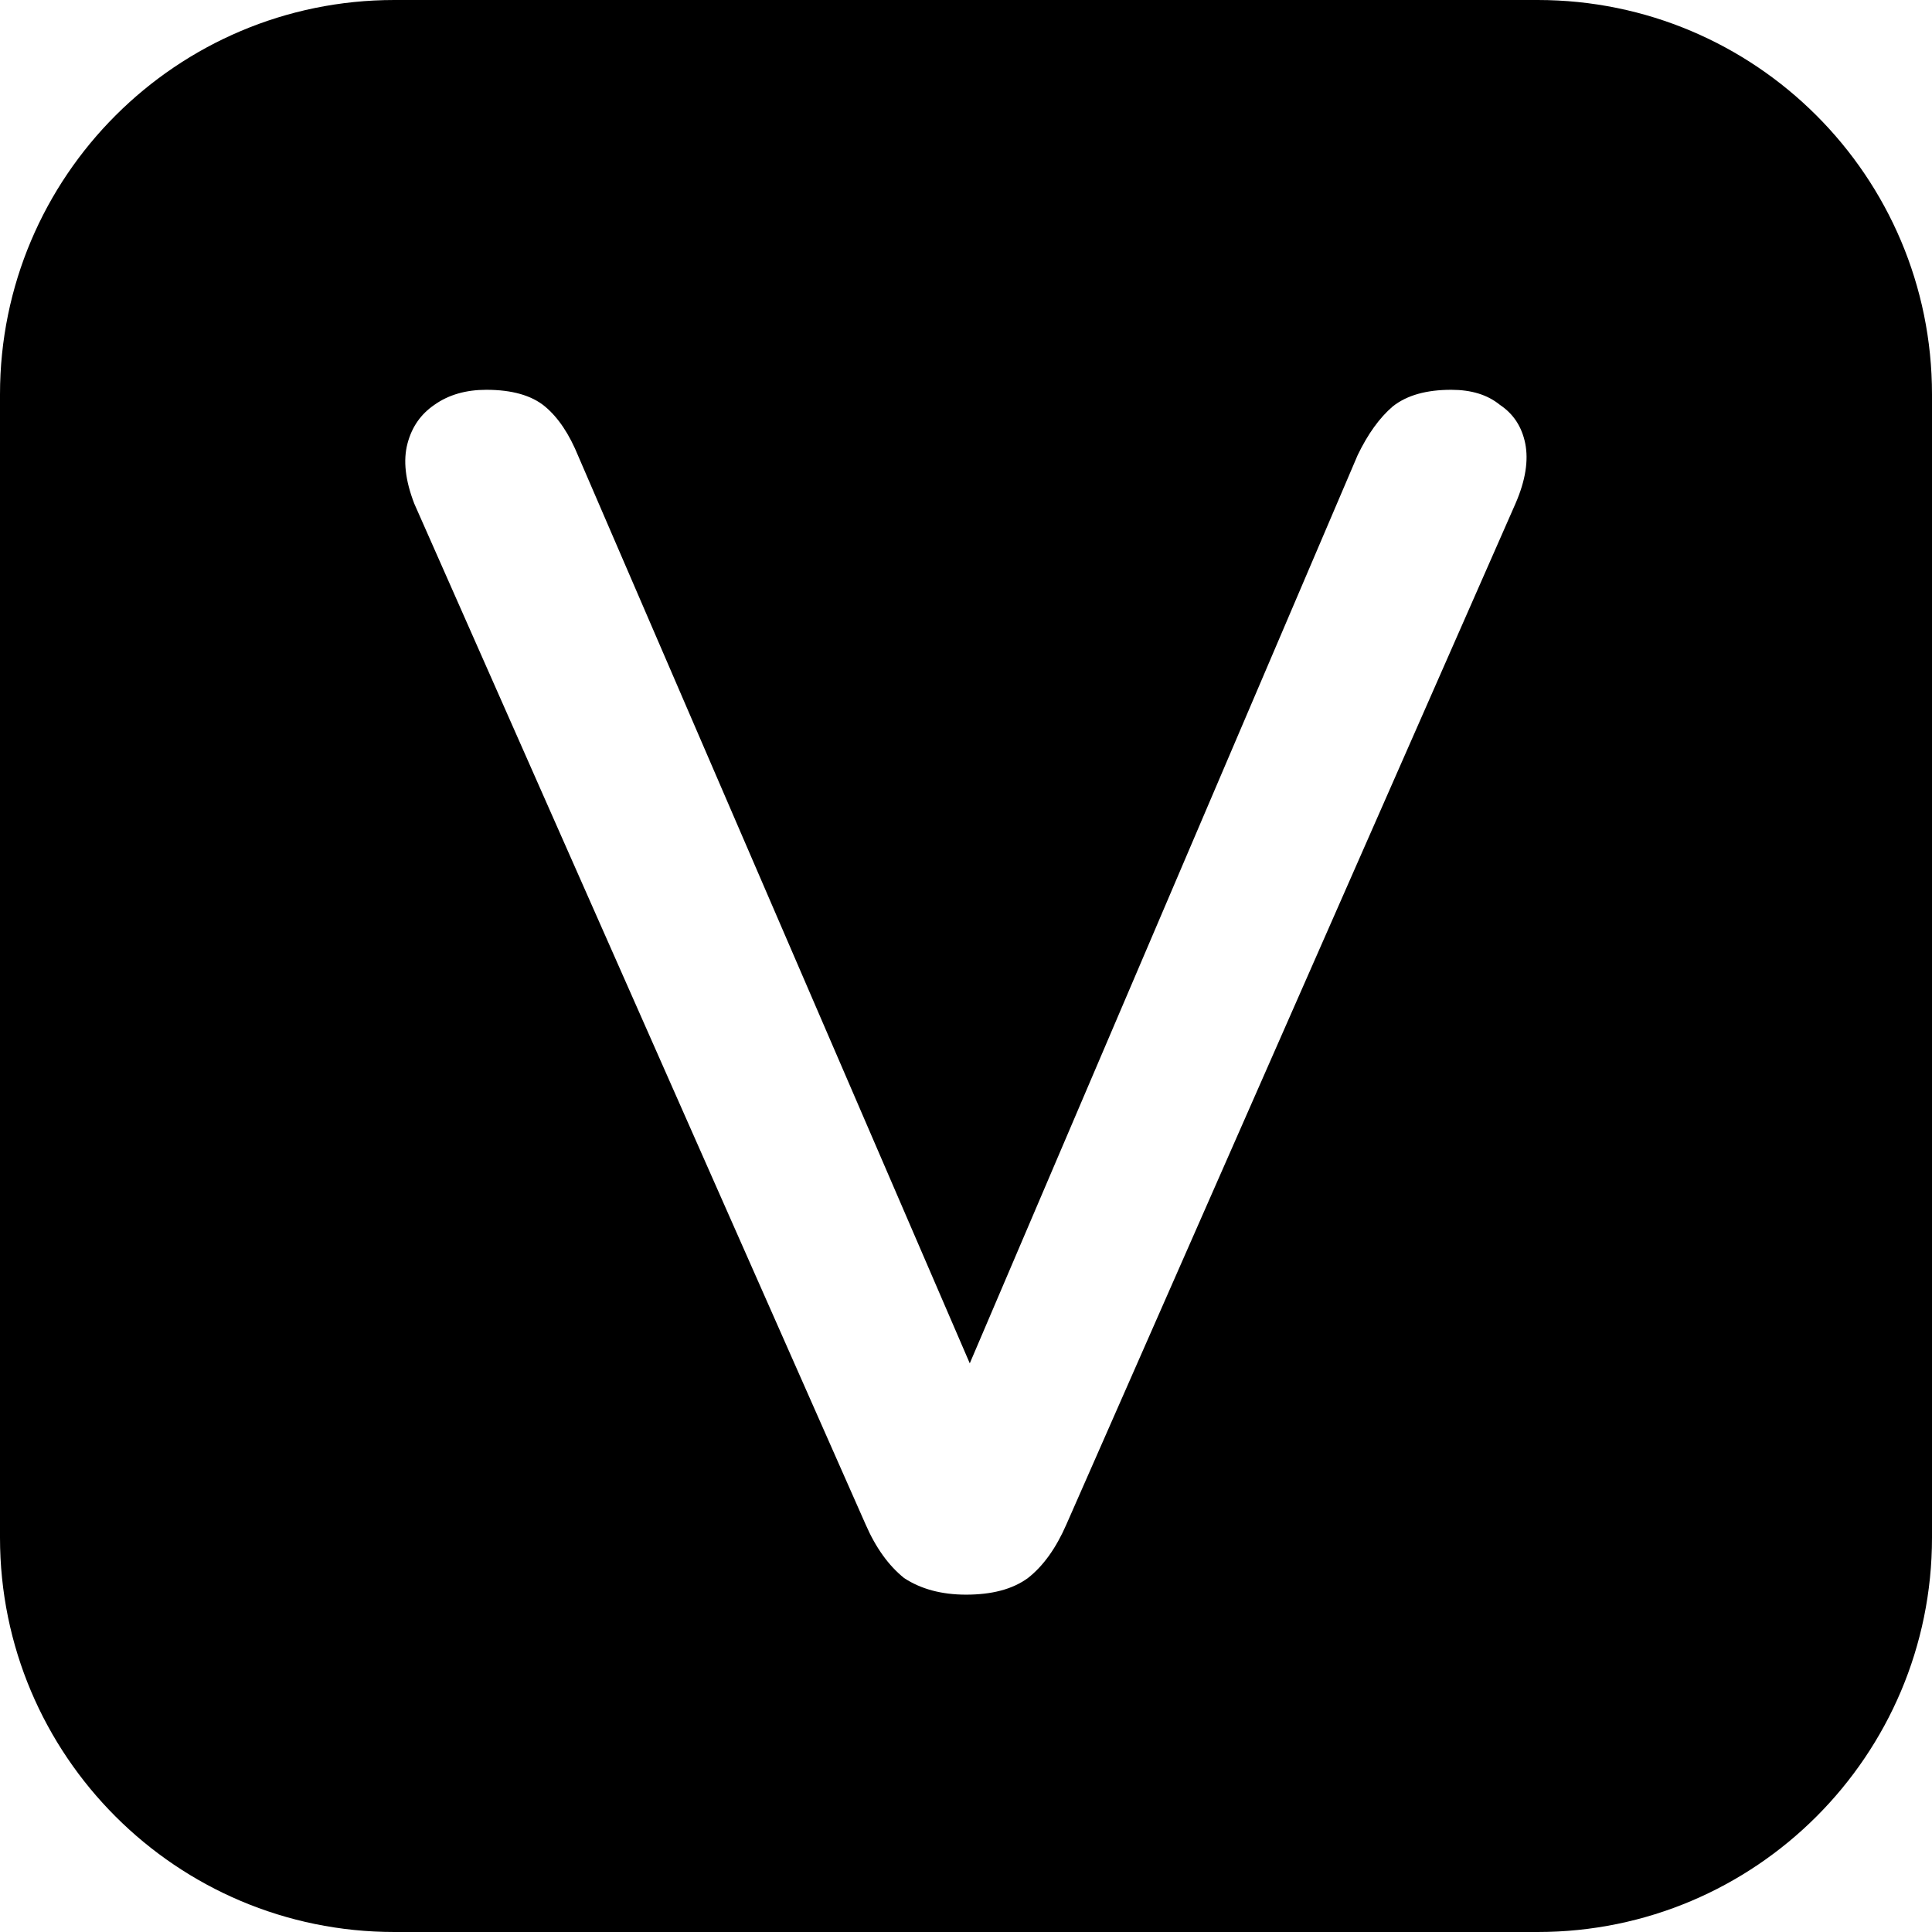
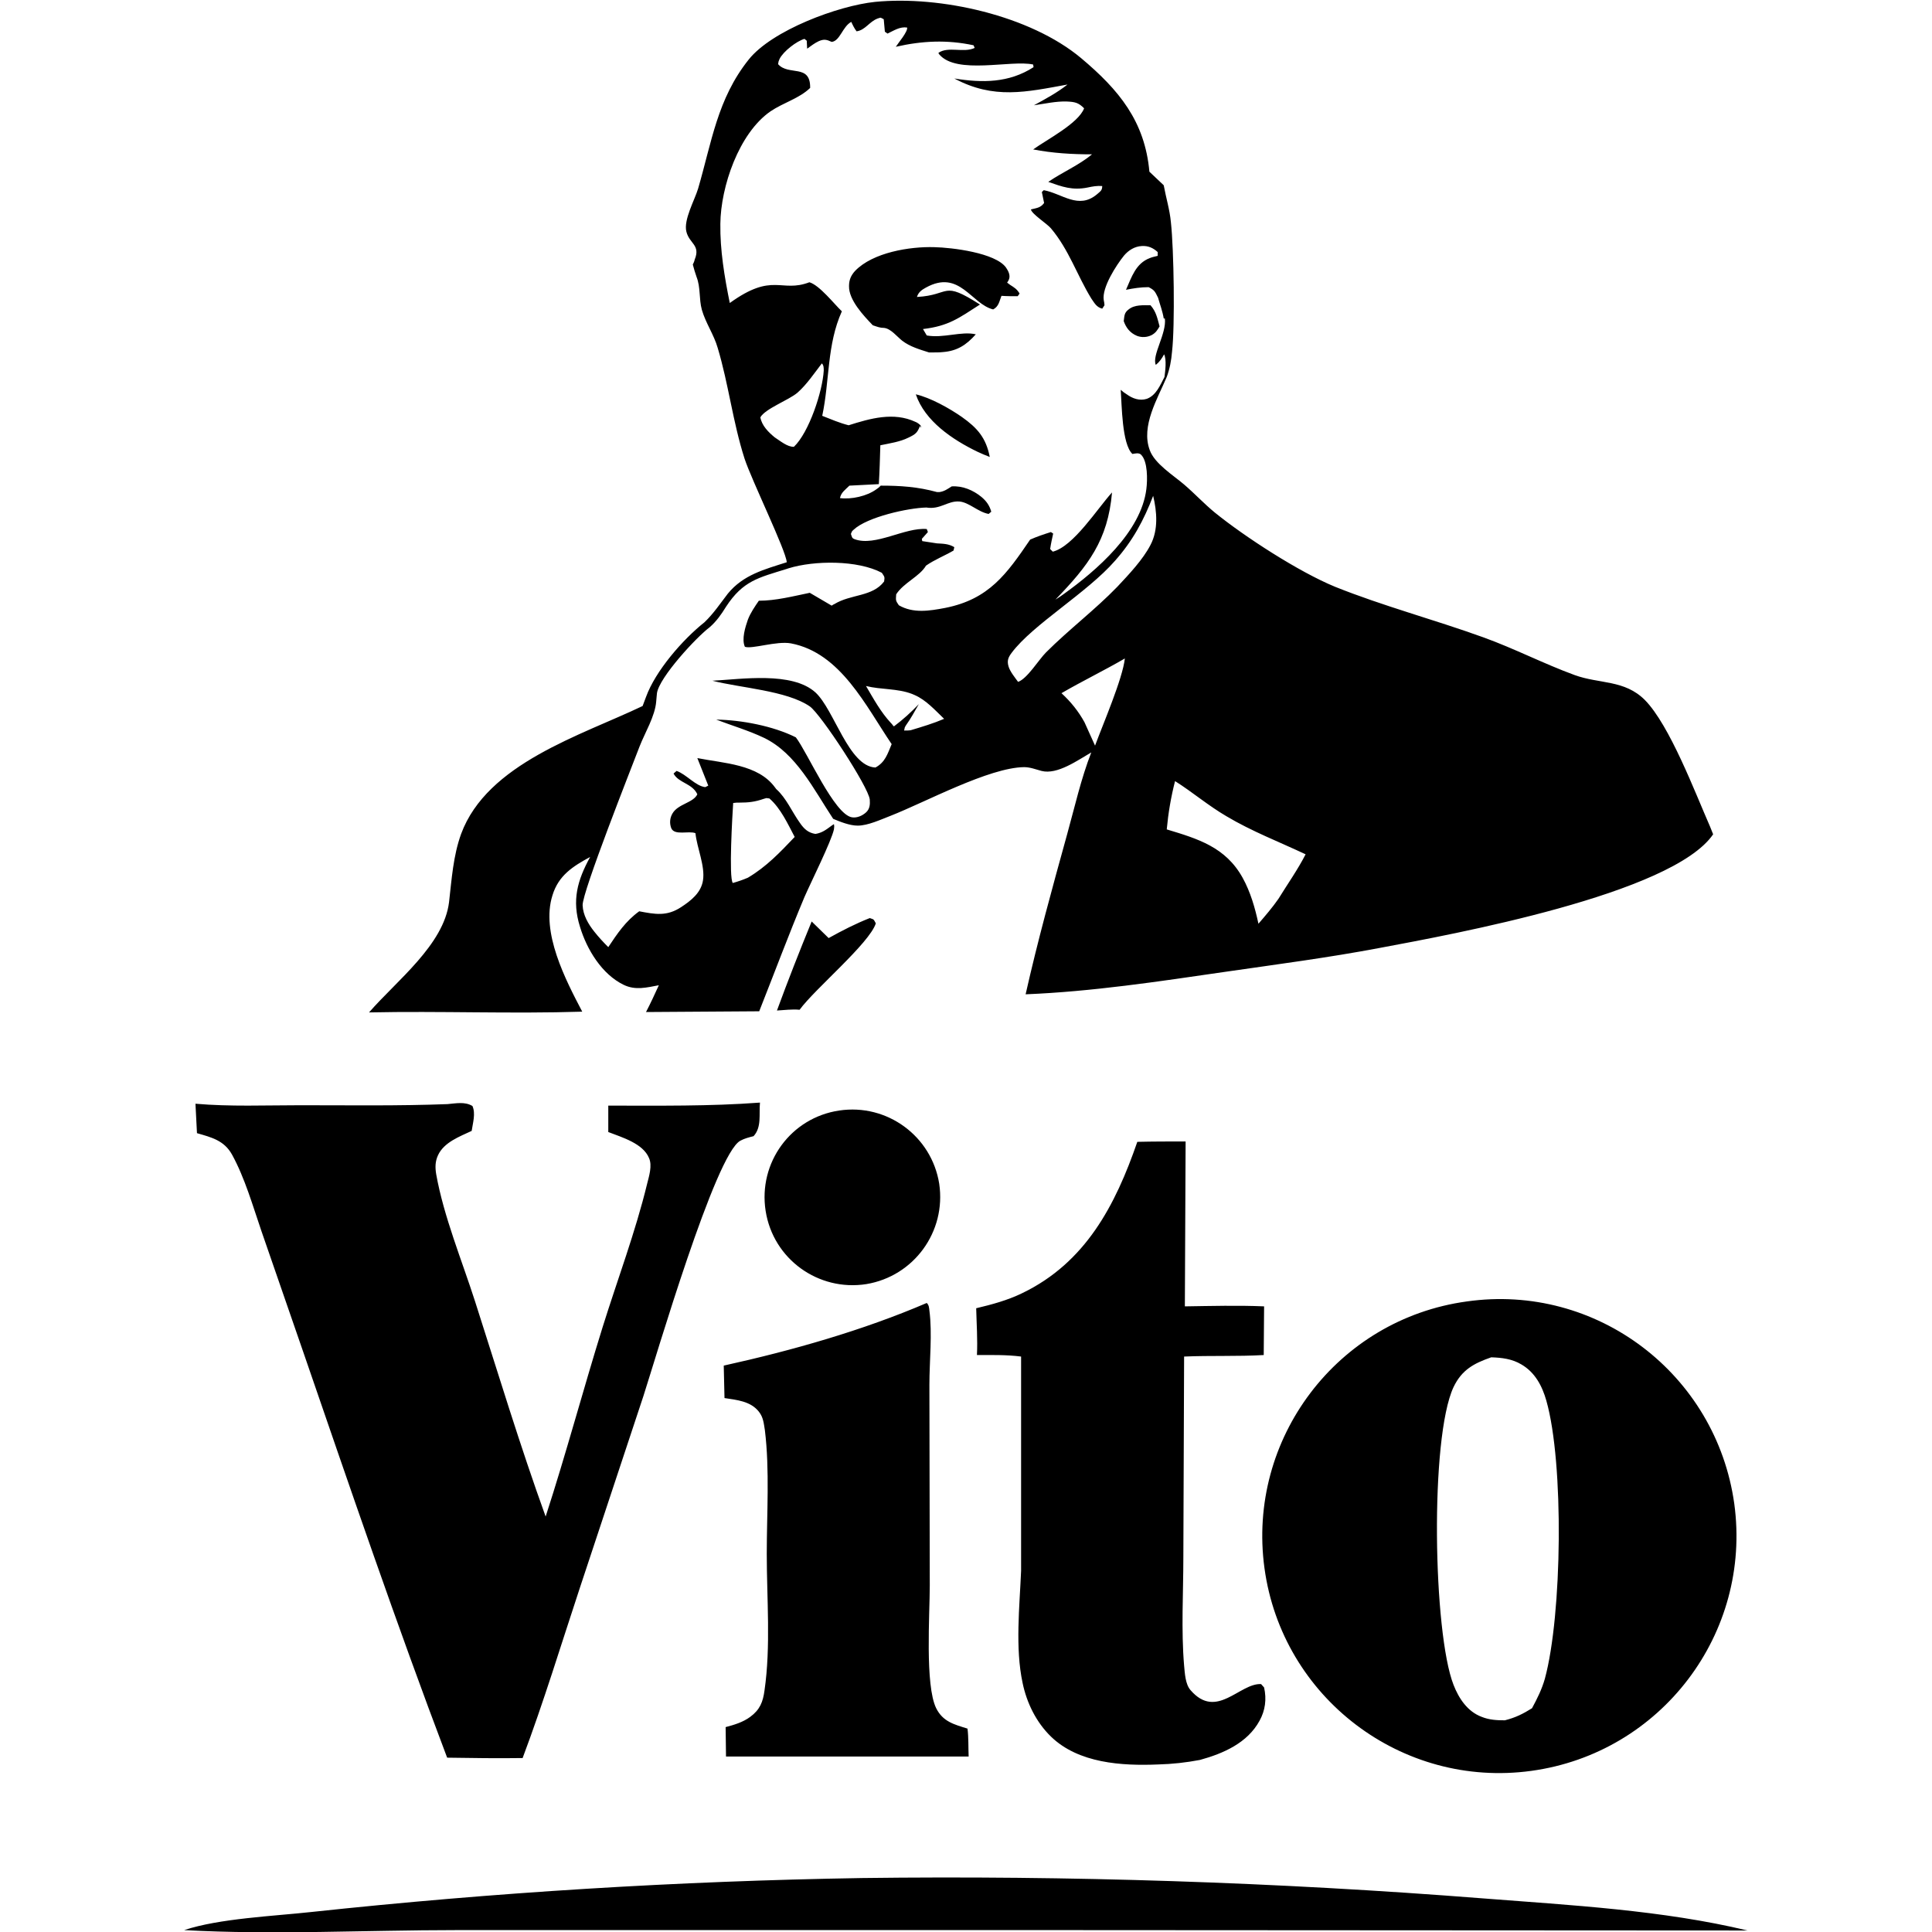
<svg xmlns="http://www.w3.org/2000/svg" xml:space="preserve" viewBox="0 0 512 512">
-   <path d="M407.5 0h-303C46.8 0 0 46.8 0 104.5v303C0 465.2 46.8 512 104.5 512h303c57.7 0 104.5-46.8 104.5-104.5v-303C512 46.8 465.2 0 407.5 0m-5.9 133.5L282.6 404c-2.7 6.2-6.1 11-10.2 14.2-4.1 3-9.6 4.4-16.4 4.4-6.5 0-12-1.5-16.4-4.4-4.1-3.3-7.5-8-10.2-14.2L109.8 133.5c-2.4-6.2-3-11.5-1.8-16s3.6-7.8 7.1-10.2c3.8-2.7 8.4-4 13.8-4 6.8 0 12 1.5 15.5 4.4 3.6 3 6.5 7.4 8.9 13.3L257 361.3l102.8-240.7q4.05-8.4 9.3-12.9c3.8-3 9-4.4 15.5-4.4 5.3 0 9.6 1.3 12.9 4 3.6 2.4 5.8 5.8 6.7 10.2.9 4.5.1 9.8-2.6 16" />
+   <path d="M231.3 86.2c-2.4-2.5-6.4-6.7-6.3-10.4 0-1.6.5-2.8 1.6-4 4.7-4.9 14.5-6.5 21-6.3 4.7.1 16.2 1.5 19 5.4.6.9 1.2 2 .8 3.1-.1.3-.3.6-.5.9l.8.6c1.1.7 1.8 1.1 2.5 2.3l-.5.7c-1.4 0-2.9 0-4.3-.1-.6 1.5-.7 2.8-2.2 3.6-5.8-1.4-8.9-10.7-17.8-5.8-1.1.6-2 1.2-2.4 2.5 9.1-.5 6.5-4.5 16.7 2-5.6 3.6-8.3 5.7-15.1 6.5l1 1.7c4.4.8 9.2-1.2 13-.3-2.5 2.8-4.9 4.4-8.7 4.7-.9.1-1.8.1-2.7.1h-1c-2.5-.8-5-1.5-7.1-3.1-1.4-1.1-3-3.2-4.8-3.4-1.1 0-1.8-.3-3-.7m23.6 24.3c-3.3-2.3-8.3-5.1-12.2-6 2.4 7.1 9.7 12 16.3 15.2 1.1.5 2.2 1 3.3 1.4-1-5.1-3.3-7.7-7.4-10.6M301.3 89c1.3.5 2.7.4 3.9-.2 1.1-.6 1.5-1.3 2.1-2.3-.6-2.2-.9-3.9-2.4-5.6-1.9 0-4.2-.2-5.8 1.1-1.2.9-1.1 1.7-1.3 3.1.6 1.7 1.6 3.1 3.5 3.9m158.3 309.5c4.7 34.4-19.4 66.1-53.8 70.8-34.3 4.7-66-19.4-70.7-53.7s19.3-66 53.6-70.7c34.4-4.9 66.1 19.2 70.9 53.6m-49.8-27.3c-1.1-3.9-3-7.5-6.6-9.6-2.5-1.5-5.2-1.8-8-1.9-4.6 1.6-7.8 3.3-10 7.9-6.3 13.5-5.4 65.1 0 78.9 1.4 3.6 3.7 7.1 7.5 8.5 2 .8 4 .9 6.1.9 2.8-.7 4.8-1.7 7.2-3.2 1.4-2.6 2.6-5 3.4-7.8 4.6-16.9 5.1-57.2.4-73.7M61.5 306c3.4 6.2 5.5 13.6 7.8 20.3l11 31.8c12.4 36 24.7 72.1 38.2 107.7 6.7.1 13.3.2 20 .1 5.6-14.9 10.2-30.1 15.2-45.2l16.8-50.7c3.4-10.5 19.1-64.2 25.7-67.7 1.1-.6 2.3-.9 3.5-1.2 2.2-2.4 1.4-5.8 1.7-8.9-13.4 1-26.8.8-40.2.8v7c3.6 1.4 9.2 3 10.8 6.9.9 2 0 4.8-.5 6.8-3.1 12.8-7.9 25.5-11.8 38-5.2 16.7-9.7 33.6-15.1 50.2-6.8-18.8-12.6-38-18.7-57-3.5-10.9-8.3-22.5-10.3-33.7-.3-1.8-.3-3.4.5-5.1 1.6-3.4 5.7-4.9 8.9-6.4.3-2.1 1.1-4.6.2-6.6-2-1.2-4.3-.7-6.6-.5-13 .5-26 .3-39 .3-9.2 0-18.6.4-27.8-.4l.4 7.8c3.8 1.1 7.2 1.9 9.3 5.7M271 446c1.1 5.3 3.6 10.4 7.5 14.2 7.3 7.1 18.8 7.8 28.4 7.4 3.8-.1 7.4-.5 11.1-1.2 6.2-1.7 12.6-4.5 15.8-10.4 1.5-2.7 1.9-5.7 1.2-8.8l-.8-.9c-5.7-.3-11.8 9.6-18.7 1.6-1.4-1.6-1.5-4.5-1.7-6.5-.8-9.4-.2-19.3-.2-28.8l.2-53.1c7-.3 14.1 0 21.1-.4 0-4.3.1-8.6.1-12.9-7-.3-14-.1-21 0l.2-43.7c-4.3 0-8.6 0-12.8.1-5.8 16.8-13.7 32-30.5 40.1-3.9 1.9-8 3-12.2 4 .1 4.1.4 8.3.2 12.4 3.9 0 7.8-.1 11.7.4v56.8c-.4 9.5-1.6 20.4.4 29.7m-72.2 9c-1.9 1.4-4.2 2.1-6.5 2.7l.1 7.8h64.3c-.1-2.4 0-5-.3-7.4-3.5-1.1-6.5-1.8-8.3-5.4-3-6.1-1.7-25-1.7-32.5l-.1-53.2c0-6.3.8-13.6 0-19.7-.1-.8-.1-1.4-.7-2-17 7.3-35.7 12.6-53.8 16.6l.2 8.6c3.2.5 6.9.8 9.1 3.6 1.2 1.5 1.3 3.1 1.6 4.9 1.3 10.6.5 22.1.5 32.8 0 11.8 1.1 24.5-.6 36.2-.4 3-1.2 5.1-3.8 7m-101-186.7c7.3-8.4 19.8-17.9 21.2-29.2.7-6.1 1.1-12.3 3.2-18.1 6.9-18.7 31.8-26.1 48.1-33.9l.9-2.4c2.5-6.9 9.7-15.2 15.5-19.8 2.4-2.3 4.2-5 6.2-7.6 4.1-5 9.7-6.4 15.6-8.3-.2-3.1-9.3-21.7-11.2-27.5-3.1-9.7-4.2-19.6-7.1-29.3-1-3.5-3.2-6.6-4.2-10.1-.8-2.9-.3-5.9-1.4-8.7-.4-1.2-.7-2.1-1-3.3.2-.4.4-.8.5-1.3 1.6-3.9-1.4-4.2-2.2-7.4-.8-3.1 2.2-8.4 3.1-11.4 3.6-12.3 5.1-23.8 13.4-34.2C204.6 8 222.2 1.5 231.9.5c17.3-1.7 41.1 3.6 54.6 14.9 10 8.4 16.9 16.7 18.1 30.1l3.8 3.6c.6 3.3 1.6 6.5 1.9 9.8.8 7.2 1.1 27.5.3 34.3-.2 2.4-.6 4.5-1.4 6.7-2.4 5.7-6.9 13-4.5 19.4 1.3 3.6 6.3 6.7 9.1 9.1s5.3 5.1 8.1 7.4c8 6.5 22.4 15.8 31.9 19.7 12.7 5.1 26.3 8.7 39.3 13.4 8.3 3 16 7 24.2 10 6.6 2.4 13.2 1.2 18.6 6.6 6.6 6.7 13.3 24.5 17.3 33.6.3.7.5 1.3.8 2-10.9 15.9-69.1 26.5-88.3 30.1-13.7 2.6-27.6 4.4-41.4 6.4-17.2 2.5-35 5.2-52.5 5.9 3.2-14.2 7.1-28.3 11-42.4 2-7.2 3.7-14.8 6.4-21.7-3.5 2-9 6-13.2 4.9-1.5-.4-3-1-4.6-1-9.3.1-26.2 9.3-35.4 12.9-2.6 1-6 2.6-8.7 2.6-2.1 0-4.6-1-6.5-1.8-5.1-7.7-9.8-17.4-18.4-21.5-4-1.9-8.4-3.2-12.6-4.8 6.7.1 15.1 1.7 21.1 4.7 3.1 4 10.2 20.5 14.9 21.2 1.3.2 2.7-.4 3.7-1.3s1.1-2.1 1-3.4c-.3-3.3-13-22.7-15.9-24.7-6.1-4.2-18.5-4.9-25.8-6.8 7.7-.4 21.1-2.5 27.3 3.1 5 4.6 8.8 19.6 15.9 19.9 2.6-1.4 3.2-3.6 4.3-6.2-6.8-10-13.5-24.2-26.7-26.7-3.8-.7-10.4 1.6-12.2.9-.9-2 .1-5.2.8-7.2.7-1.8 1.8-3.4 2.9-5 4.5 0 9.1-1.2 13.5-2.1l5.8 3.4c.2-.1.4-.3.7-.4 4.4-2.7 10.1-1.9 13.2-6 .2-1.3.1-1.2-.6-2.3-6.4-3.4-17.9-3.3-24.7-1.2l-.6.2c-7.4 2.3-11.5 3.1-16 10-1.3 2.1-2.5 3.8-4.3 5.4-3.5 2.6-13.4 13.3-14 17.5-.1.7-.1 1.4-.2 2.2-.3 3.9-3 8.3-4.4 11.9-2.3 6-15.2 38.6-15.1 42.1.1 2.6 1.5 5 3.1 7 1.1 1.4 2.4 2.8 3.7 4.1 2.4-3.6 4.6-6.9 8.2-9.5 4.2.8 7.3 1.4 11.1-1.1 2.6-1.7 5.3-3.8 5.8-7.1.6-3.8-1.6-8.6-2-12.5-1.8-.7-5.5.7-6.4-1.3-.5-1.3-.4-2.7.3-3.9 1.5-2.6 5.5-2.8 6.6-5.1-1.3-2.9-5-3-6.3-5.5l.8-.7c2.6.9 5 4 7.6 4.3l.8-.4-2.9-7.3c7 1.4 16.1 1.6 20.6 7.8.1.1.2.3.3.4 2.7 2.4 4.2 6.1 6.3 9 1.1 1.6 2.2 2.6 4.1 2.9 1.8-.3 2.8-1.1 4.3-2.2l.6-.4c.1.6.1.7 0 1.4-.7 3.2-6.1 14-7.8 17.9-4.2 10-8 20.2-12 30.3l-30 .2c1.2-2.3 2.3-4.7 3.4-7.1-3.2.6-6.2 1.4-9.3-.1-5.8-2.8-9.8-9.4-11.6-15.4-2.2-7-.7-12.3 2.7-18.5-4.6 2.5-8.4 4.9-10 10.2-3.1 9.8 3.5 22.4 7.9 30.8-18.7.6-37.6-.2-56.5.2m106.1-56.7-.8-.1-.7.2c-2.3.8-4 1-6.4 1-.6 0-1.1 0-1.7.1-.2 3-1.2 19.8-.1 21.2 1.4-.4 2.6-.8 4-1.4 4.9-2.9 8.5-6.7 12.4-10.8-1.8-3.4-3.7-7.6-6.7-10.2m105.3 8.2c8.3 2.5 15.6 4.7 20.1 12.8 2.1 3.8 3.3 8 4.2 12.2 1.9-2.2 3.7-4.3 5.3-6.6 2.4-3.9 5.1-7.7 7.2-11.8-7-3.3-14.3-6.1-21-10.1-4.8-2.8-9-6.4-13.6-9.3-1.1 4.3-1.8 8.5-2.2 12.8m-59-29.3c-2.4-2.3-4.8-5-7.8-6.3-.2-.1-.5-.2-.7-.3-3.9-1.5-8.2-1.1-12.2-2.1 2 3.4 3.9 6.9 6.6 9.8.2.2.4.4.5.6l.3.3c2.4-1.8 4.5-3.7 6.6-5.9-1.1 1.9-2.1 3.8-3.4 5.6-.4.7-.3.4-.5 1.4.6 0 1.3 0 1.8-.1 3-.9 6-1.8 8.8-3m47.9-16c-5.5 3.2-11.3 6-16.8 9.2 2.5 2.3 4.5 4.8 6.1 7.7l2.8 6.2c2.1-5.7 7.3-17.7 7.9-23.1m-2.6-25.9c-7.4 8.5-21.8 16.9-27.4 24.4-.9 1.2-1.3 2.1-.8 3.7.4 1.3 1.7 2.9 2.5 4 2.4-.8 5.5-5.9 7.4-7.8 6.1-6.1 13-11.3 18.9-17.4 3-3.2 6.8-7.2 8.8-11.1 2.1-4 1.7-8.8.7-13-2.5 6.5-5.4 11.9-10.1 17.2m-81-73.8c2.7.8 6.5 5.7 8.6 7.7-4 8.9-3.2 18.3-5.2 27.7 2.3.9 4.6 1.9 7 2.5 5.7-1.8 11.9-3.6 17.7-.9.5.2.7.4 1 .6l.1.1.3.3.1.6-.3-.5c-.7 1.8-1.2 2.2-3.1 3.1-2.2 1.1-5 1.5-7.4 2-.1 3.4-.2 6.9-.4 10.3l-7.8.4c-1.1 1.1-2.2 1.8-2.5 3.3 3 .4 7.1-.5 9.6-2.3.6-.4.7-.5 1.2-1 5.2 0 9.8.3 14.9 1.7h.7c1.3-.2 2.1-.8 3.2-1.5 2.9-.2 5.7 1 7.9 2.8 1.3 1.1 2.1 2.2 2.6 3.9l-.7.6c-2.8-.5-5.2-3.1-7.8-3.3-3.1-.2-5 2.2-8.7 1.6-4.8.1-15.7 2.5-19.3 5.9-.5.4-.5.6-.7 1.1.3.8.2 1.1 1 1.4 5.5 2 13.3-3.2 19.1-2.7l.3.8-1.6 1.8.1.6 3.9.6c1.7.1 3.1.1 4.6 1l-.2.9c-2.4 1.4-5 2.4-7.3 4-1.7 2.9-5.9 4.5-7.9 7.6-.1 1.6-.2 1.6.7 2.9 3.8 2.2 8.1 1.5 12.3.7 11.6-2.3 16.3-9 22.5-18.1 1.8-.8 3.6-1.4 5.5-2l.6.4c-.3 1.4-.6 2.7-.8 4.1l.7.7c5.5-1.4 11.8-11.4 15.7-15.7-1.1 12.7-6.3 19.4-15 28.4.7-.4 1.4-.9 2.1-1.4 8.8-6.3 20.6-16.5 22-27.9.3-2.4.4-7.3-1.4-9.1-.6-.6-1.6-.3-2.3-.2-2.8-2.6-2.8-13.1-3.1-17 .7.6.8.7 1.6 1.2 1.5 1.1 3.4 1.8 5.3 1.2 2.5-.9 3.6-3.7 4.7-5.8.2-1.5.6-4.6-.1-6-.6 1.1-1.2 2-2.2 2.8-1.1-2.5 2.9-8.3 2.4-12.3h-.3c-.3-1.9-1-3.7-1.5-5.5-.8-1.6-.9-2-2.5-2.8-2.1 0-4 .3-6 .7 1.5-3.4 2.6-7 6.3-8.4.7-.3 1.4-.4 2.1-.6v-1c-1.2-1.1-2.5-1.7-4.2-1.6-1.9.1-3.5 1.1-4.7 2.5-2.1 2.6-5.9 8.5-5.4 11.8.1.5.2 1 .2 1.4l-.6.9c-1.5-.4-2-1.4-2.9-2.7-3.8-6.2-5.9-12.9-10.7-18.6-1-1.2-5.1-3.8-5.3-5 1.6-.4 2.5-.4 3.5-1.7l-.6-2.9.5-.5c4.9.9 9.2 5.2 14.1 1.1.9-.8 1.4-1 1.4-2.2-1.4-.1-2.5.1-3.9.4-4 .8-6.7-.2-10.4-1.5 3.8-2.6 8.1-4.4 11.6-7.3-5.3 0-10.4-.3-15.6-1.3 3.6-2.6 12-6.9 13.5-10.9-1.5-1.5-2.4-1.7-4.6-1.8-2.8-.1-5.9.6-8.7 1 3.1-1.7 6.1-3.3 8.9-5.5-11 2-19.5 4-30-1.6 7.4 1.2 14.5 1.2 21-3l-.1-.7c-5.8-1.3-20.3 2.8-24.9-2.7-.1-.1-.2-.3-.2-.4 2.6-1.8 6.7.1 9.6-1.3l-.3-.7c-7-1.5-13.6-1.2-20.6.4.7-1.1 3.2-4 3-5.1-1.9-.3-3.5.8-5.2 1.6l-.7-.5-.3-3.3c-1-.5-.6-.5-1.6-.2-2.2.8-3.3 3.1-5.6 3.4-.6-.8-1-1.6-1.4-2.5-2.3 1.2-3 5.1-5.2 5.3-1.3-.6-2-.8-3.4-.2-1.1.5-2.1 1.3-3.1 2l-.1-2.1-.6-.5c-2.1.6-5.6 3.3-6.6 5.3-.3.7-.3.7-.4 1.4 2.8 3.2 8.6-.2 8.5 6.3-2.9 2.8-7.1 3.9-10.5 6.2-8.4 5.8-13.2 20-13.3 29.8-.1 7 1.1 14.1 2.5 21 11.5-8.3 13.5-2.6 21.1-5.5m-4.1 43.6c4-3.8 7.6-14.7 7.9-20.2 0-.7 0-1.4-.5-1.9-2 2.6-4 5.6-6.5 7.8-2.4 2-8.5 4.2-9.8 6.5.4 2.2 2.1 3.9 3.8 5.3 1.4.9 3.4 2.6 5.1 2.5m182.7 384.7q-82.2-6.45-164.7-5.4c-48.7.8-97.4 3.8-145.9 9-10 1.1-24.4 1.7-33.7 4.8 23.6 1.3 48.3 0 72 0h163.3l179 .1c-22.5-5.4-46.9-6.7-70-8.5M202.9 320.9c2 12.8 14 21.4 26.7 19.4 12.6-2.1 21.2-13.9 19.3-26.6-2-12.6-13.8-21.3-26.5-19.4-12.8 1.9-21.5 13.8-19.5 26.6m9-53.3c4.1-5.6 18.5-17.6 20.2-22.9-.6-1-.3-1-1.6-1.4-3.8 1.5-7.3 3.3-10.9 5.3l-4.5-4.4c-3.2 7.8-6.3 15.7-9.2 23.6 1.9-.1 4-.4 6-.2" />
</svg>
